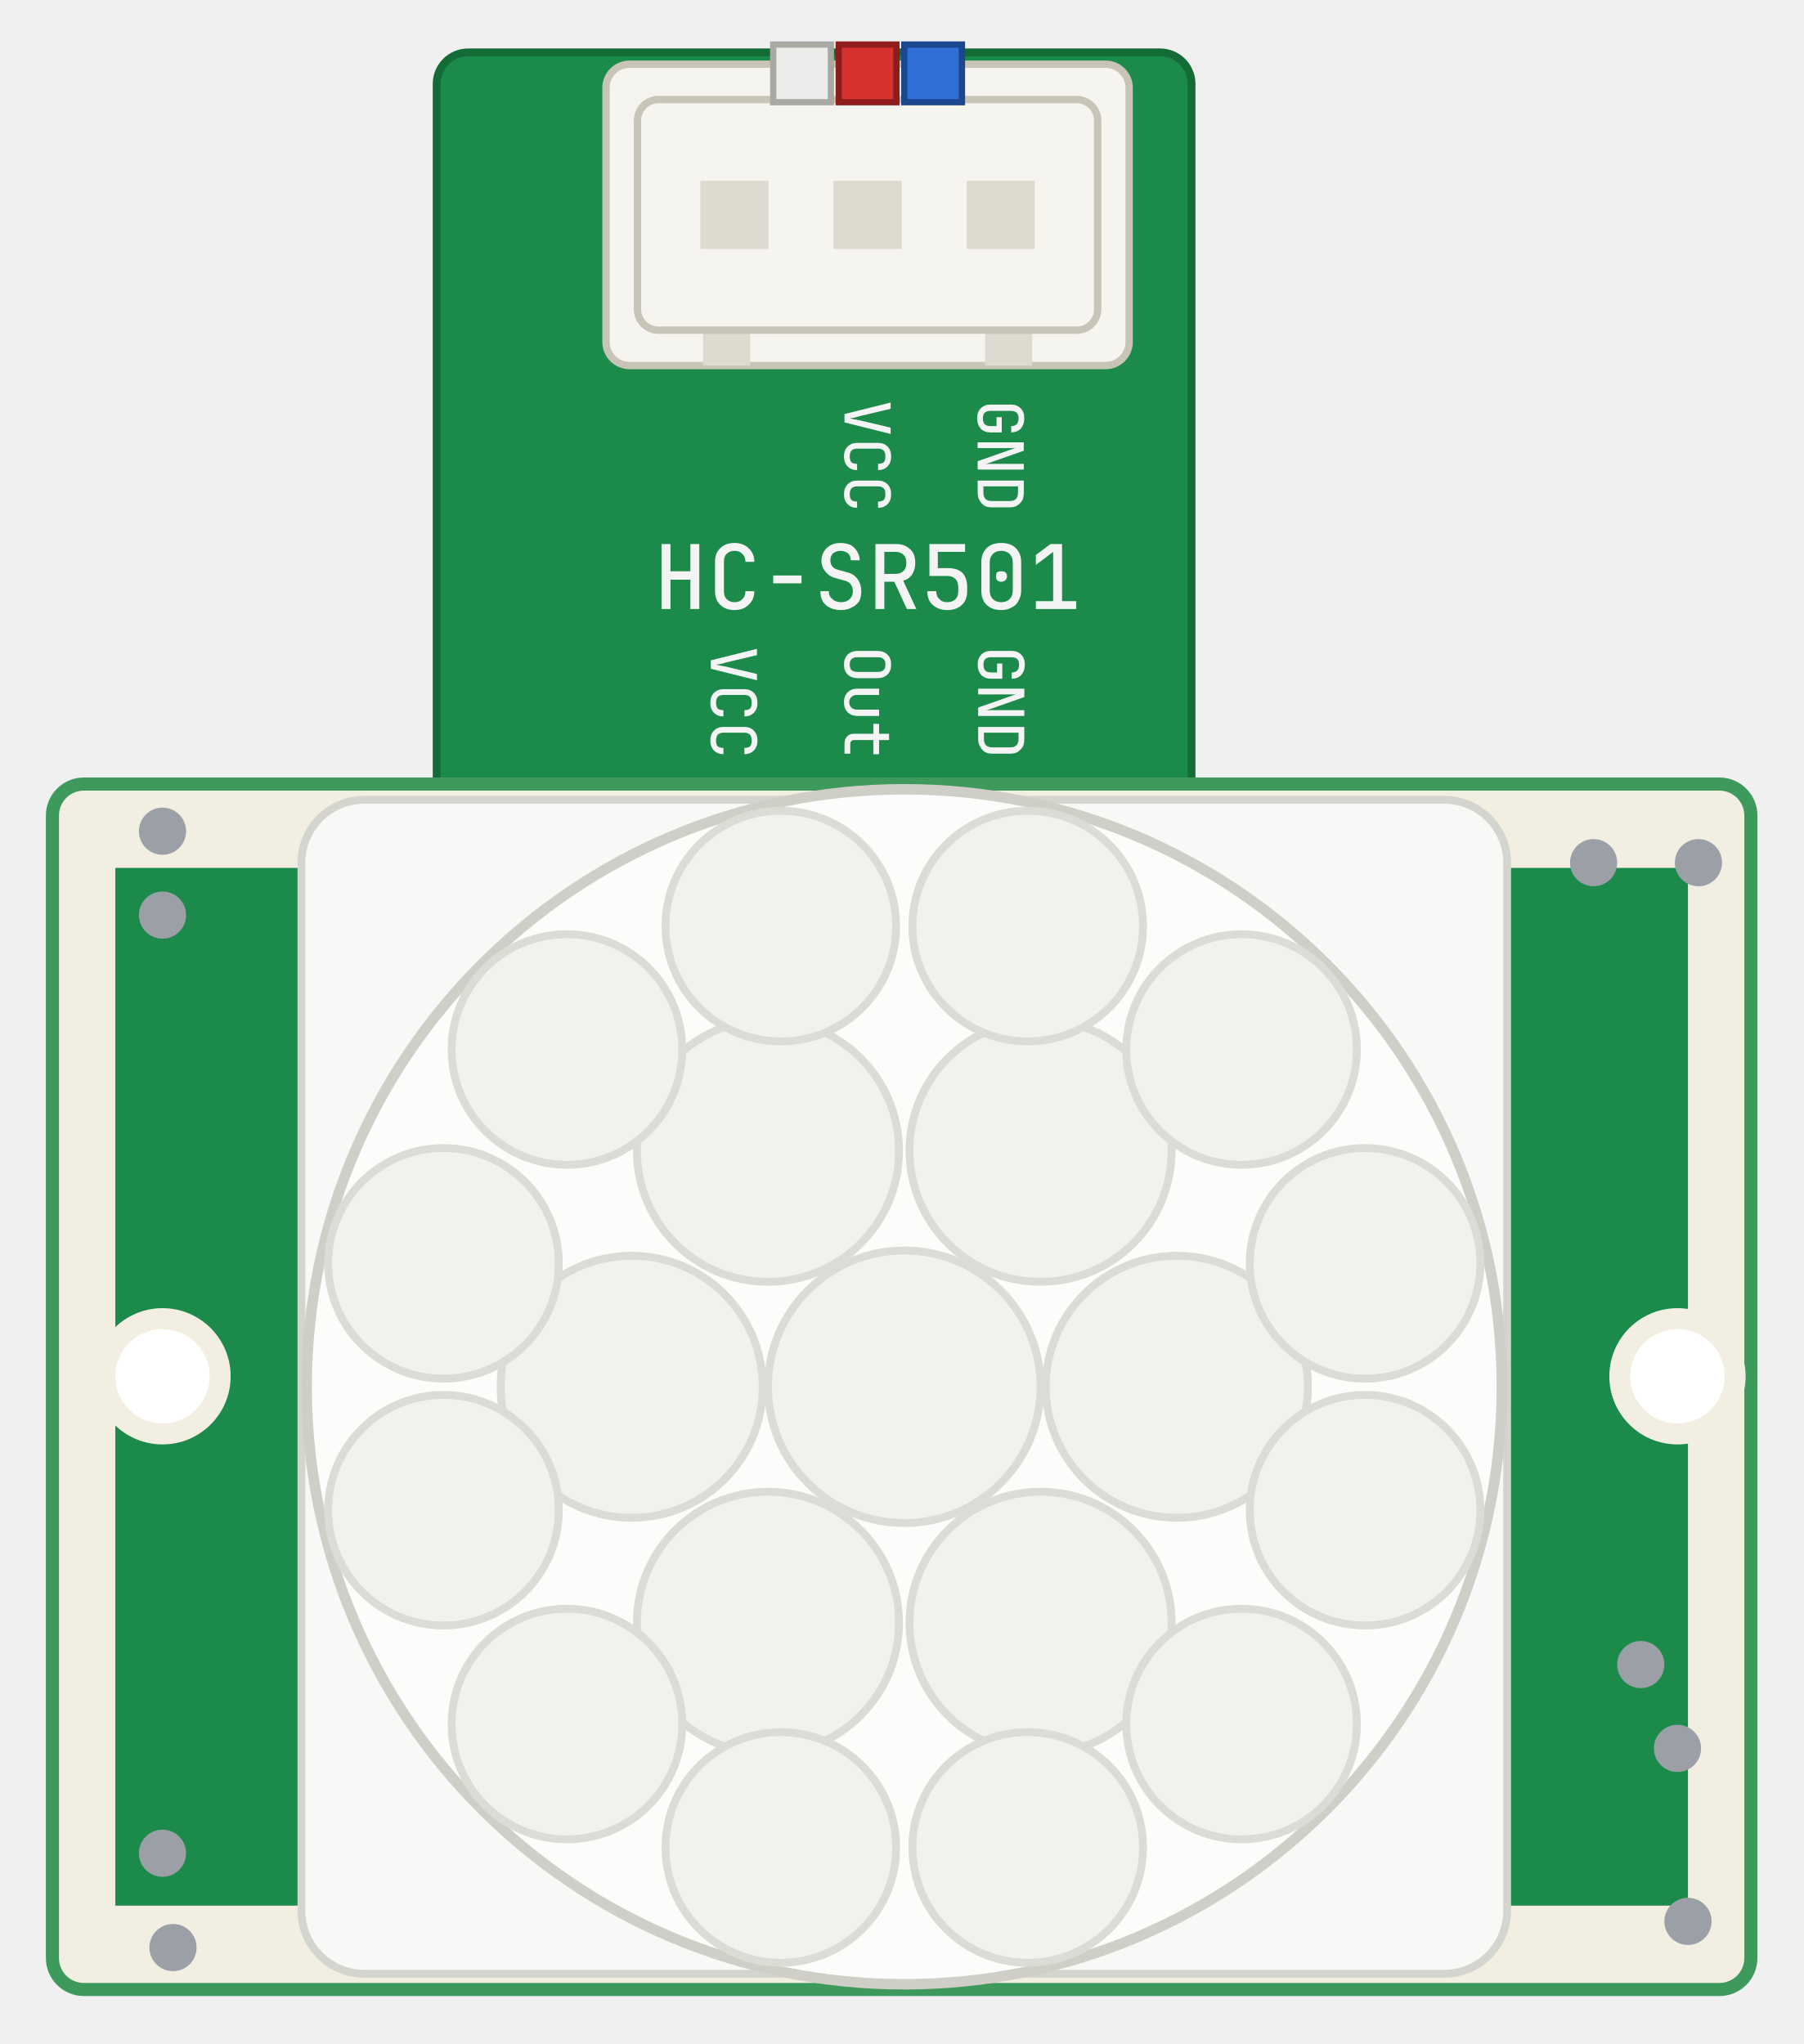
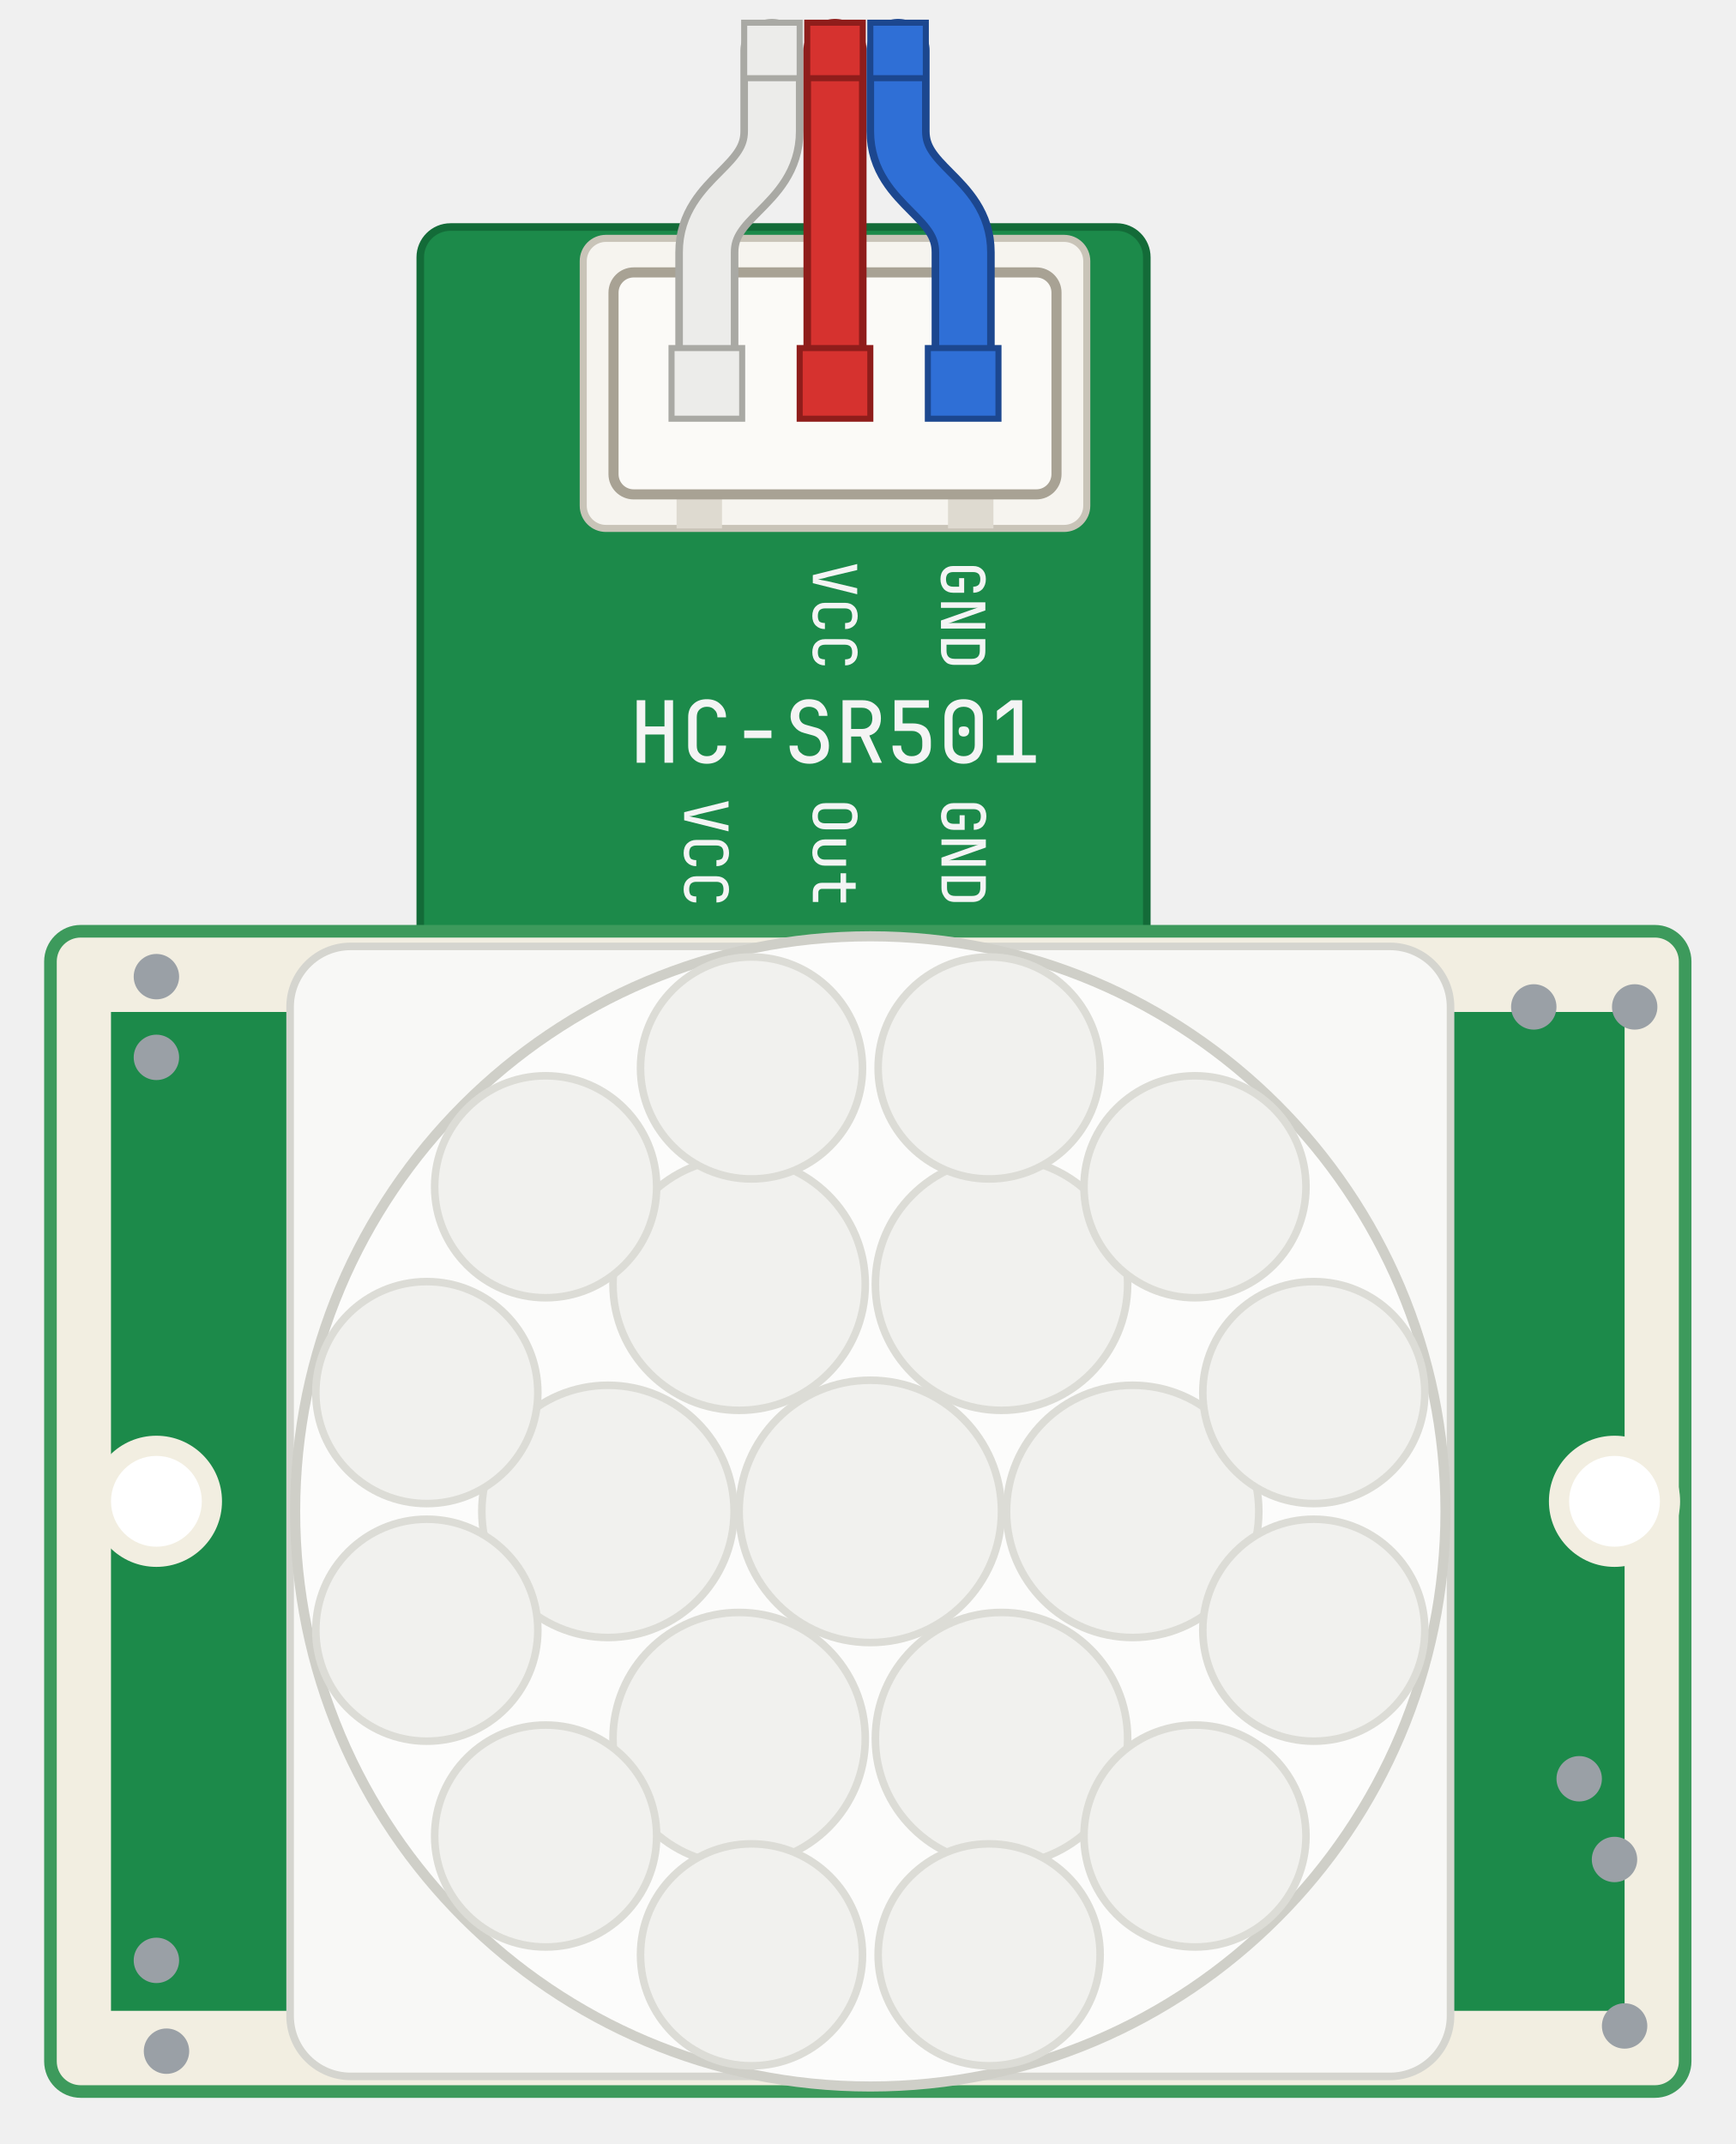
- <svg xmlns="http://www.w3.org/2000/svg" version="1.1" width="34.4mm" height="39mm" viewBox="0 0 34.4 39">
+ <svg xmlns="http://www.w3.org/2000/svg" version="1.1" width="34.4mm" height="42.5mm" viewBox="0 0 34.4 42.5">
  <g id="breadboard">
-     <g transform="translate(-41.45,-78.1)">
-       <g transform="translate(41.45,78.1)">
+     <g transform="translate(-41.45,-92.5)">
+       <g transform="translate(41.45,96)">
        <rect x="8.33" y="1" width="14.4" height="14.6" fill="#1c8a4a" rx="0.6" stroke="#136b38" stroke-width="0.15" />
        <rect x="11.56" y="1.225" width="9.98" height="5.75" fill="#f6f4ef" rx="0.45" stroke="#c9c4b8" stroke-width="0.14" />
        <rect x="12.74" y="1.375" width="2.54" height="5.45" fill="#f6f4ef" />
        <rect x="15.28" y="1.375" width="2.54" height="5.45" fill="#f6f4ef" />
        <rect x="17.82" y="1.375" width="2.54" height="5.45" fill="#f6f4ef" />
        <rect x="12.41" y="2.125" width="8.28" height="3.45" fill="#dedad0" rx="0.25" />
        <rect x="13.41" y="5.875" width="0.9" height="1.1" fill="#dedad0" />
        <rect x="18.79" y="5.875" width="0.9" height="1.1" fill="#dedad0" />
        <rect x="13.64" y="3.48" width="0.74" height="0.74" fill="#9aa0a6" stroke="#6c7278" stroke-width="0.1" />
        <rect x="16.18" y="3.48" width="0.74" height="0.74" fill="#9aa0a6" stroke="#6c7278" stroke-width="0.1" />
        <rect x="18.72" y="3.48" width="0.74" height="0.74" fill="#9aa0a6" stroke="#6c7278" stroke-width="0.1" />
        <path d="M16.11 7.9 16.99 7.68V7.8L16.4 7.94Q16.34 7.96 16.29 7.97Q16.24 7.98 16.21 7.98Q16.24 7.99 16.29 8Q16.34 8.01 16.4 8.02L16.99 8.16V8.28L16.11 8.06ZM16.1 8.71Q16.1 8.59 16.17 8.52Q16.24 8.45 16.35 8.45H16.75Q16.86 8.45 16.93 8.52Q17 8.59 17 8.71Q17 8.83 16.93 8.9Q16.86 8.97 16.75 8.97V8.85Q16.82 8.85 16.86 8.82Q16.89 8.78 16.89 8.71Q16.89 8.64 16.86 8.6Q16.82 8.56 16.75 8.56H16.35Q16.28 8.56 16.24 8.6Q16.21 8.64 16.21 8.71Q16.21 8.78 16.24 8.82Q16.28 8.85 16.35 8.85V8.97Q16.24 8.97 16.17 8.9Q16.1 8.83 16.1 8.71ZM16.1 9.43Q16.1 9.31 16.17 9.24Q16.24 9.17 16.35 9.17H16.75Q16.86 9.17 16.93 9.24Q17 9.31 17 9.43Q17 9.55 16.93 9.62Q16.86 9.69 16.75 9.69V9.57Q16.82 9.57 16.86 9.54Q16.89 9.5 16.89 9.43Q16.89 9.36 16.86 9.32Q16.82 9.28 16.75 9.28H16.35Q16.28 9.28 16.24 9.32Q16.21 9.36 16.21 9.43Q16.21 9.5 16.24 9.54Q16.28 9.57 16.35 9.57V9.69Q16.24 9.69 16.17 9.62Q16.1 9.55 16.1 9.43Z" fill="#f4f4f4" />
        <path d="M18.64 7.98Q18.64 7.86 18.71 7.79Q18.78 7.72 18.89 7.72H19.29Q19.4 7.72 19.47 7.79Q19.54 7.86 19.54 7.98Q19.54 8.1 19.47 8.18Q19.4 8.25 19.29 8.25V8.13Q19.36 8.13 19.4 8.09Q19.43 8.05 19.43 7.98Q19.43 7.92 19.4 7.88Q19.36 7.84 19.29 7.84H18.89Q18.82 7.84 18.78 7.88Q18.75 7.92 18.75 7.98Q18.75 8.05 18.78 8.09Q18.82 8.13 18.89 8.13H19.01V7.96H19.11V8.25H18.89Q18.78 8.25 18.71 8.18Q18.64 8.1 18.64 7.98ZM18.65 8.44H19.53V8.6L18.79 8.86Q18.82 8.85 18.87 8.85Q18.91 8.85 18.96 8.85Q19.01 8.85 19.06 8.85H19.53V8.96H18.65V8.8L19.39 8.54Q19.36 8.55 19.31 8.55Q19.27 8.55 19.22 8.55Q19.17 8.55 19.13 8.55H18.65ZM18.65 9.17H19.53V9.4Q19.53 9.49 19.5 9.55Q19.46 9.61 19.4 9.65Q19.34 9.68 19.26 9.68H18.92Q18.84 9.68 18.78 9.65Q18.72 9.61 18.69 9.55Q18.65 9.49 18.65 9.4ZM18.76 9.28V9.4Q18.76 9.48 18.8 9.52Q18.84 9.56 18.92 9.56H19.26Q19.34 9.56 19.38 9.52Q19.42 9.48 19.42 9.4V9.28Z" fill="#f4f4f4" />
        <path d="M13.56 12.6 14.44 12.38V12.5L13.85 12.64Q13.79 12.66 13.74 12.67Q13.69 12.68 13.66 12.68Q13.69 12.69 13.74 12.7Q13.79 12.71 13.85 12.72L14.44 12.86V12.98L13.56 12.76ZM13.55 13.41Q13.55 13.29 13.62 13.22Q13.69 13.15 13.8 13.15H14.2Q14.31 13.15 14.38 13.22Q14.45 13.29 14.45 13.41Q14.45 13.53 14.38 13.6Q14.31 13.67 14.2 13.67V13.55Q14.27 13.55 14.31 13.52Q14.34 13.48 14.34 13.41Q14.34 13.34 14.31 13.3Q14.27 13.26 14.2 13.26H13.8Q13.73 13.26 13.69 13.3Q13.66 13.34 13.66 13.41Q13.66 13.48 13.69 13.52Q13.73 13.55 13.8 13.55V13.67Q13.69 13.67 13.62 13.6Q13.55 13.53 13.55 13.41ZM13.55 14.13Q13.55 14.01 13.62 13.94Q13.69 13.87 13.8 13.87H14.2Q14.31 13.87 14.38 13.94Q14.45 14.01 14.45 14.13Q14.45 14.25 14.38 14.32Q14.31 14.39 14.2 14.39V14.27Q14.27 14.27 14.31 14.24Q14.34 14.2 14.34 14.13Q14.34 14.06 14.31 14.02Q14.27 13.98 14.2 13.98H13.8Q13.73 13.98 13.69 14.02Q13.66 14.06 13.66 14.13Q13.66 14.2 13.69 14.24Q13.73 14.27 13.8 14.27V14.39Q13.69 14.39 13.62 14.32Q13.55 14.25 13.55 14.13Z" fill="#f4f4f4" />
        <path d="M16.1 12.68Q16.1 12.56 16.17 12.49Q16.24 12.42 16.37 12.42H16.73Q16.86 12.42 16.93 12.49Q17 12.56 17 12.68Q17 12.8 16.93 12.87Q16.86 12.94 16.73 12.94H16.37Q16.24 12.94 16.17 12.87Q16.1 12.8 16.1 12.68ZM16.21 12.68Q16.21 12.75 16.24 12.78Q16.28 12.82 16.35 12.82H16.75Q16.82 12.82 16.86 12.78Q16.89 12.75 16.89 12.68Q16.89 12.61 16.86 12.58Q16.82 12.54 16.75 12.54H16.35Q16.28 12.54 16.24 12.58Q16.21 12.61 16.21 12.68ZM16.1 13.4Q16.1 13.28 16.17 13.21Q16.24 13.14 16.35 13.14H16.77V13.26H16.35Q16.28 13.26 16.24 13.3Q16.2 13.34 16.2 13.4Q16.2 13.46 16.24 13.5Q16.28 13.54 16.35 13.54H16.77V13.66H16.35Q16.24 13.66 16.17 13.59Q16.1 13.52 16.1 13.4ZM16.11 14.19Q16.11 14.1 16.16 14.05Q16.21 14 16.29 14H16.66V13.81H16.77V14H16.96V14.12H16.77V14.39H16.66V14.12H16.29Q16.26 14.12 16.24 14.14Q16.22 14.16 16.22 14.19V14.38H16.11Z" fill="#f4f4f4" />
        <path d="M18.65 12.68Q18.65 12.56 18.72 12.49Q18.79 12.42 18.9 12.42H19.3Q19.41 12.42 19.48 12.49Q19.55 12.56 19.55 12.68Q19.55 12.8 19.48 12.88Q19.41 12.95 19.3 12.95V12.83Q19.37 12.83 19.41 12.79Q19.44 12.75 19.44 12.68Q19.44 12.62 19.41 12.58Q19.37 12.54 19.3 12.54H18.9Q18.83 12.54 18.79 12.58Q18.76 12.62 18.76 12.68Q18.76 12.75 18.79 12.79Q18.83 12.83 18.9 12.83H19.02V12.66H19.12V12.95H18.9Q18.79 12.95 18.72 12.88Q18.65 12.8 18.65 12.68ZM18.66 13.14H19.54V13.3L18.8 13.56Q18.83 13.55 18.88 13.55Q18.92 13.55 18.97 13.55Q19.02 13.55 19.07 13.55H19.54V13.66H18.66V13.5L19.4 13.24Q19.37 13.25 19.33 13.25Q19.28 13.25 19.23 13.25Q19.18 13.25 19.14 13.25H18.66ZM18.66 13.87H19.54V14.1Q19.54 14.19 19.51 14.25Q19.47 14.31 19.41 14.35Q19.35 14.38 19.27 14.38H18.93Q18.85 14.38 18.79 14.35Q18.73 14.31 18.7 14.25Q18.66 14.19 18.66 14.1ZM18.77 13.98V14.1Q18.77 14.18 18.81 14.22Q18.85 14.26 18.93 14.26H19.27Q19.35 14.26 19.39 14.22Q19.43 14.18 19.43 14.1V13.98Z" fill="#f4f4f4" />
        <path d="M12.62 11.62V10.38H12.79V10.9H13.17V10.38H13.34V11.62H13.17V11.06H12.79V11.62ZM14.01 11.64Q13.84 11.64 13.74 11.54Q13.64 11.45 13.64 11.28V10.72Q13.64 10.55 13.74 10.46Q13.84 10.36 14.01 10.36Q14.18 10.36 14.28 10.46Q14.39 10.56 14.39 10.72H14.22Q14.22 10.62 14.16 10.57Q14.11 10.51 14.01 10.51Q13.92 10.51 13.86 10.57Q13.81 10.62 13.81 10.72V11.28Q13.81 11.38 13.86 11.43Q13.92 11.49 14.01 11.49Q14.11 11.49 14.16 11.43Q14.22 11.38 14.22 11.28H14.39Q14.39 11.44 14.28 11.54Q14.18 11.64 14.01 11.64ZM14.75 11.13V10.98H15.29V11.13ZM16.05 11.64Q15.86 11.64 15.75 11.54Q15.65 11.45 15.65 11.28H15.81Q15.81 11.38 15.88 11.43Q15.94 11.49 16.05 11.49Q16.15 11.49 16.21 11.43Q16.27 11.37 16.27 11.28Q16.27 11.21 16.23 11.15Q16.19 11.1 16.12 11.08L15.94 11.03Q15.82 11 15.75 10.91Q15.67 10.82 15.67 10.7Q15.67 10.6 15.72 10.52Q15.76 10.45 15.85 10.4Q15.93 10.36 16.03 10.36Q16.14 10.36 16.23 10.4Q16.31 10.45 16.35 10.52Q16.4 10.6 16.4 10.69H16.23Q16.23 10.61 16.18 10.56Q16.12 10.51 16.03 10.51Q15.95 10.51 15.89 10.56Q15.84 10.61 15.84 10.69Q15.84 10.76 15.88 10.81Q15.91 10.85 15.98 10.87L16.16 10.92Q16.29 10.95 16.36 11.05Q16.43 11.15 16.43 11.28Q16.43 11.39 16.39 11.47Q16.34 11.55 16.25 11.59Q16.16 11.64 16.05 11.64ZM16.7 11.62V10.38H17.09Q17.2 10.38 17.28 10.42Q17.37 10.47 17.42 10.55Q17.46 10.63 17.46 10.74Q17.46 10.87 17.4 10.96Q17.34 11.05 17.23 11.08L17.48 11.62H17.3L17.06 11.1H16.87V11.62ZM16.87 10.95H17.09Q17.18 10.95 17.24 10.89Q17.29 10.84 17.29 10.74Q17.29 10.64 17.24 10.59Q17.18 10.53 17.09 10.53H16.87ZM18.07 11.64Q17.9 11.64 17.79 11.54Q17.69 11.45 17.69 11.28H17.86Q17.86 11.38 17.92 11.43Q17.97 11.49 18.07 11.49Q18.17 11.49 18.23 11.43Q18.28 11.38 18.28 11.28V11.2Q18.28 11.1 18.23 11.05Q18.17 10.99 18.08 10.99H17.73V10.38H18.41V10.53H17.89L17.89 10.84H18.09Q18.26 10.84 18.36 10.93Q18.45 11.03 18.45 11.2V11.28Q18.45 11.45 18.35 11.54Q18.25 11.64 18.07 11.64ZM19.1 11.64Q18.92 11.64 18.82 11.54Q18.72 11.44 18.72 11.27V10.73Q18.72 10.56 18.82 10.46Q18.92 10.36 19.1 10.36Q19.28 10.36 19.38 10.46Q19.48 10.56 19.48 10.73V11.27Q19.48 11.38 19.43 11.46Q19.39 11.55 19.3 11.59Q19.22 11.64 19.1 11.64ZM19.1 11.49Q19.2 11.49 19.26 11.43Q19.32 11.37 19.32 11.27V10.73Q19.32 10.63 19.26 10.57Q19.2 10.51 19.1 10.51Q19 10.51 18.94 10.57Q18.88 10.63 18.88 10.73V11.27Q18.88 11.37 18.94 11.43Q19 11.49 19.1 11.49ZM19.1 11.1Q19.05 11.1 19.02 11.07Q19 11.04 19 10.99Q19 10.95 19.02 10.92Q19.05 10.9 19.1 10.9Q19.15 10.9 19.18 10.92Q19.21 10.95 19.21 10.99Q19.21 11.04 19.18 11.07Q19.15 11.1 19.1 11.1ZM19.76 11.62V11.47H20.09V10.53L19.76 10.78V10.59L20.04 10.38H20.26V11.47H20.53V11.62Z" fill="#f4f4f4" />
        <rect x="1" y="14.96" width="32.4" height="23" fill="#f2eee1" rx="0.6" stroke="#3d9a5c" stroke-width="0.25" />
        <rect x="2.2" y="16.56" width="3.6" height="19.8" fill="#1c8a4a" />
        <rect x="28.6" y="16.56" width="3.6" height="19.8" fill="#1c8a4a" />
        <circle cx="3.1" cy="26.26" r="1.3" fill="#f2eee1" />
        <circle cx="3.1" cy="26.26" r="0.9" fill="#ffffff" />
        <circle cx="32" cy="26.26" r="1.3" fill="#f2eee1" />
        <circle cx="32" cy="26.26" r="0.9" fill="#ffffff" />
        <circle cx="3.1" cy="15.86" r="0.45" fill="#9aa0a6" />
        <circle cx="3.1" cy="17.46" r="0.45" fill="#9aa0a6" />
        <circle cx="3.1" cy="35.36" r="0.45" fill="#9aa0a6" />
        <circle cx="3.3" cy="37.16" r="0.45" fill="#9aa0a6" />
        <circle cx="30.4" cy="16.46" r="0.45" fill="#9aa0a6" />
        <circle cx="32.4" cy="16.46" r="0.45" fill="#9aa0a6" />
        <circle cx="31.3" cy="31.76" r="0.45" fill="#9aa0a6" />
        <circle cx="32" cy="33.36" r="0.45" fill="#9aa0a6" />
        <circle cx="32.2" cy="36.66" r="0.45" fill="#9aa0a6" />
        <rect x="5.75" y="15.26" width="23" height="22.4" fill="#f8f8f6" rx="1.2" stroke="#d5d5cf" stroke-width="0.15" />
        <circle cx="17.25" cy="26.46" r="11.4" fill="#fcfcfb" stroke="#cfcfc8" stroke-width="0.2" />
        <circle cx="17.25" cy="26.46" r="2.6" fill="#f1f1ee" stroke="#dcdcd6" stroke-width="0.15" />
        <circle cx="22.45" cy="26.46" r="2.5" fill="#f1f1ee" stroke="#dcdcd6" stroke-width="0.15" />
        <circle cx="19.85" cy="30.963" r="2.5" fill="#f1f1ee" stroke="#dcdcd6" stroke-width="0.15" />
        <circle cx="14.65" cy="30.963" r="2.5" fill="#f1f1ee" stroke="#dcdcd6" stroke-width="0.15" />
        <circle cx="12.05" cy="26.46" r="2.5" fill="#f1f1ee" stroke="#dcdcd6" stroke-width="0.15" />
        <circle cx="14.65" cy="21.957" r="2.5" fill="#f1f1ee" stroke="#dcdcd6" stroke-width="0.15" />
        <circle cx="19.85" cy="21.957" r="2.5" fill="#f1f1ee" stroke="#dcdcd6" stroke-width="0.15" />
        <circle cx="26.04" cy="28.815" r="2.2" fill="#f1f1ee" stroke="#dcdcd6" stroke-width="0.15" />
        <circle cx="23.685" cy="32.895" r="2.2" fill="#f1f1ee" stroke="#dcdcd6" stroke-width="0.15" />
        <circle cx="19.605" cy="35.25" r="2.2" fill="#f1f1ee" stroke="#dcdcd6" stroke-width="0.15" />
        <circle cx="14.895" cy="35.25" r="2.2" fill="#f1f1ee" stroke="#dcdcd6" stroke-width="0.15" />
        <circle cx="10.815" cy="32.895" r="2.2" fill="#f1f1ee" stroke="#dcdcd6" stroke-width="0.15" />
        <circle cx="8.46" cy="28.815" r="2.2" fill="#f1f1ee" stroke="#dcdcd6" stroke-width="0.15" />
        <circle cx="8.46" cy="24.105" r="2.2" fill="#f1f1ee" stroke="#dcdcd6" stroke-width="0.15" />
        <circle cx="10.815" cy="20.025" r="2.2" fill="#f1f1ee" stroke="#dcdcd6" stroke-width="0.15" />
        <circle cx="14.895" cy="17.67" r="2.2" fill="#f1f1ee" stroke="#dcdcd6" stroke-width="0.15" />
        <circle cx="19.605" cy="17.67" r="2.2" fill="#f1f1ee" stroke="#dcdcd6" stroke-width="0.15" />
        <circle cx="23.685" cy="20.025" r="2.2" fill="#f1f1ee" stroke="#dcdcd6" stroke-width="0.15" />
        <circle cx="26.04" cy="24.105" r="2.2" fill="#f1f1ee" stroke="#dcdcd6" stroke-width="0.15" />
      </g>
-       <g transform="translate(41.45,78.1)">
-         <rect x="12.16" y="1.9" width="8.78" height="4.4" fill="#f6f4ef" rx="0.4" stroke="#c9c4b8" stroke-width="0.14" />
-         <rect x="13.36" y="3.45" width="1.3" height="1.3" fill="#dedad0" />
-         <rect x="15.9" y="3.45" width="1.3" height="1.3" fill="#dedad0" />
-         <rect x="18.44" y="3.45" width="1.3" height="1.3" fill="#dedad0" />
-       </g>
-       <rect x="56.2" y="78.95" width="1.1" height="1.1" fill="#ececea" stroke="#a9a9a4" stroke-width="0.12" id="connector1pin" />
-       <rect x="57.45" y="78.95" width="1.1" height="1.1" fill="#d6322f" stroke="#8f1d1b" stroke-width="0.12" id="connector2pin" />
-       <rect x="58.7" y="78.95" width="1.1" height="1.1" fill="#2f6fd6" stroke="#1c478f" stroke-width="0.12" id="connector0pin" />
+       <rect x="53.61" y="97.9" width="8.78" height="4.4" fill="#fbfaf7" rx="0.4" stroke="#a8a294" stroke-width="0.2" />
+       <path d="M55.46 100.1L55.46 97.5C55.46 96.4 56.75 96.2 56.75 95.1L56.75 93.5" fill="none" stroke="#a9a9a4" stroke-width="1.25" stroke-linecap="round" stroke-linejoin="round" />
+       <path d="M55.46 100.1L55.46 97.5C55.46 96.4 56.75 96.2 56.75 95.1L56.75 93.5" fill="none" stroke="#ececea" stroke-width="0.95" stroke-linecap="round" stroke-linejoin="round" />
+       <path d="M58 100.1L58 97.5C58 96.4 58 96.2 58 95.1L58 93.5" fill="none" stroke="#8f1d1b" stroke-width="1.25" stroke-linecap="round" stroke-linejoin="round" />
+       <path d="M58 100.1L58 97.5C58 96.4 58 96.2 58 95.1L58 93.5" fill="none" stroke="#d6322f" stroke-width="0.95" stroke-linecap="round" stroke-linejoin="round" />
+       <path d="M60.54 100.1L60.54 97.5C60.54 96.4 59.25 96.2 59.25 95.1L59.25 93.5" fill="none" stroke="#1c478f" stroke-width="1.25" stroke-linecap="round" stroke-linejoin="round" />
+       <path d="M60.54 100.1L60.54 97.5C60.54 96.4 59.25 96.2 59.25 95.1L59.25 93.5" fill="none" stroke="#2f6fd6" stroke-width="0.95" stroke-linecap="round" stroke-linejoin="round" />
+       <rect x="54.76" y="99.4" width="1.4" height="1.4" fill="#ececea" stroke="#a9a9a4" stroke-width="0.12" />
+       <rect x="57.3" y="99.4" width="1.4" height="1.4" fill="#d6322f" stroke="#8f1d1b" stroke-width="0.12" />
+       <rect x="59.84" y="99.4" width="1.4" height="1.4" fill="#2f6fd6" stroke="#1c478f" stroke-width="0.12" />
+       <rect x="56.2" y="92.95" width="1.1" height="1.1" fill="#ececea" stroke="#a9a9a4" stroke-width="0.12" />
+       <rect x="56.45" y="93.2" width="0.6" height="0.6" fill="#ececea" id="connector1pin" />
+       <rect x="57.45" y="92.95" width="1.1" height="1.1" fill="#d6322f" stroke="#8f1d1b" stroke-width="0.12" />
+       <rect x="57.7" y="93.2" width="0.6" height="0.6" fill="#d6322f" id="connector2pin" />
+       <rect x="58.7" y="92.95" width="1.1" height="1.1" fill="#2f6fd6" stroke="#1c478f" stroke-width="0.12" />
+       <rect x="58.95" y="93.2" width="0.6" height="0.6" fill="#2f6fd6" id="connector0pin" />
    </g>
  </g>
</svg>
